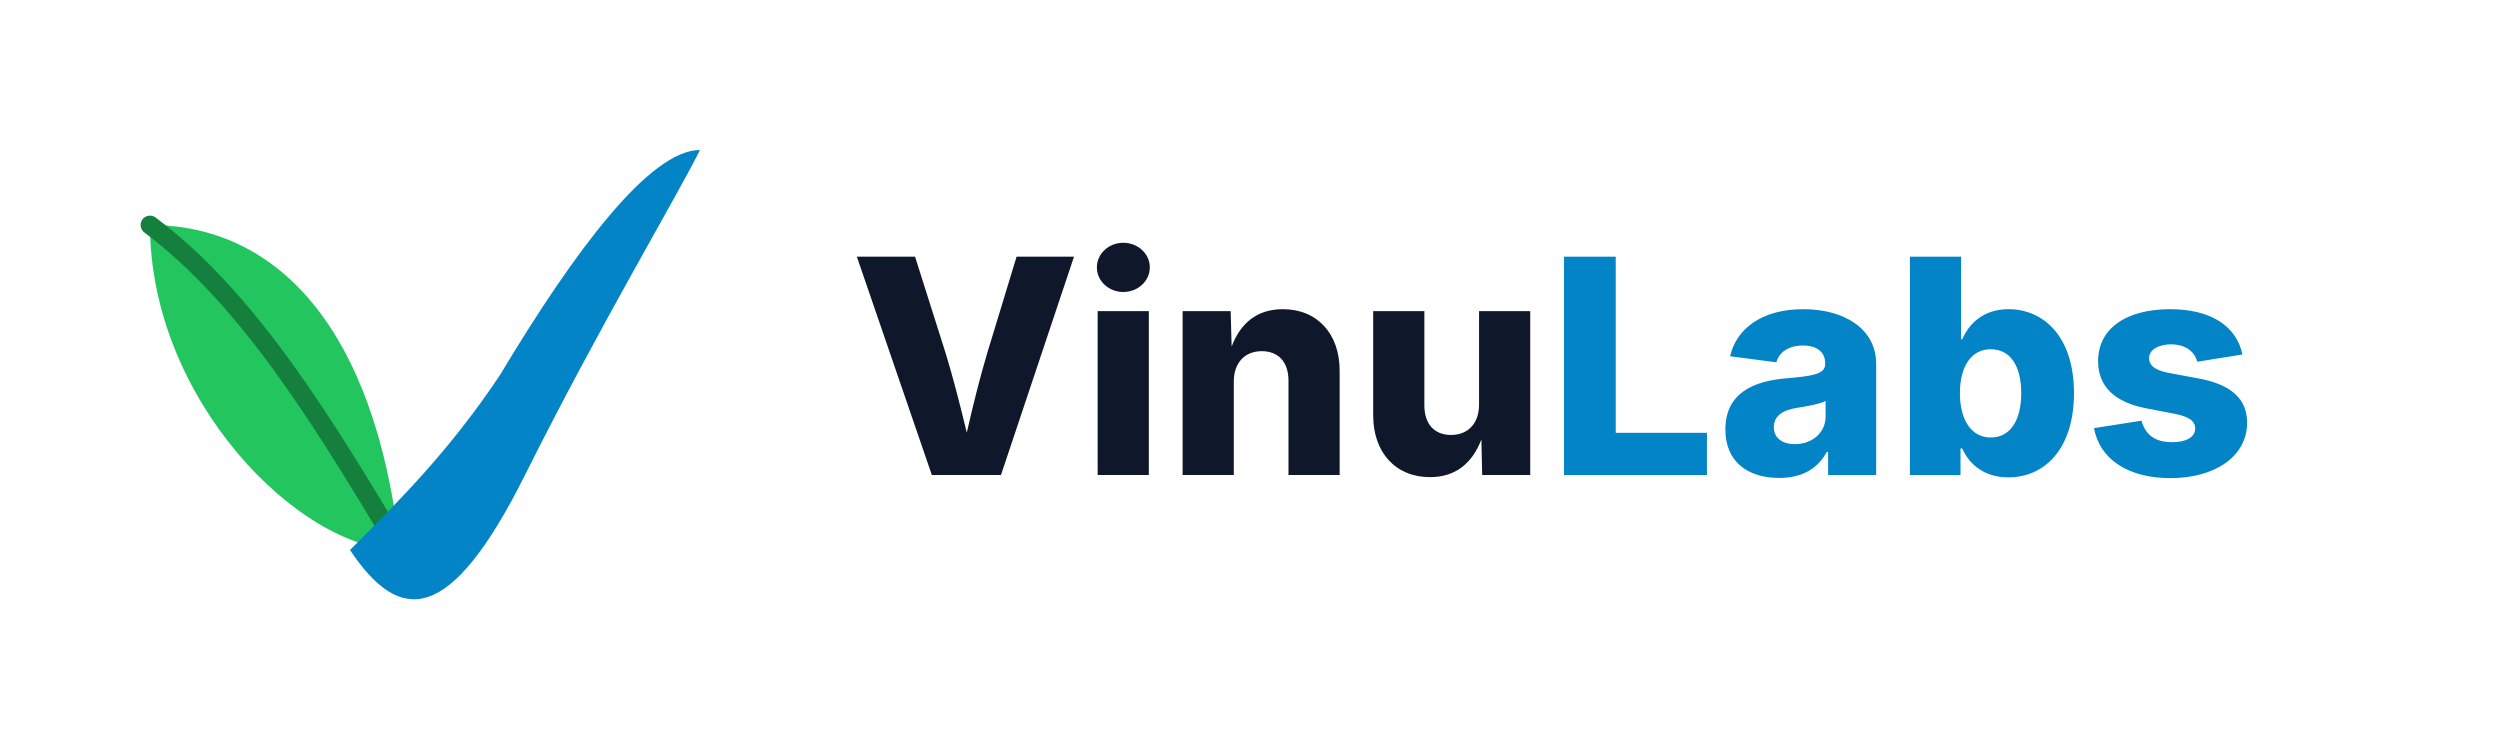
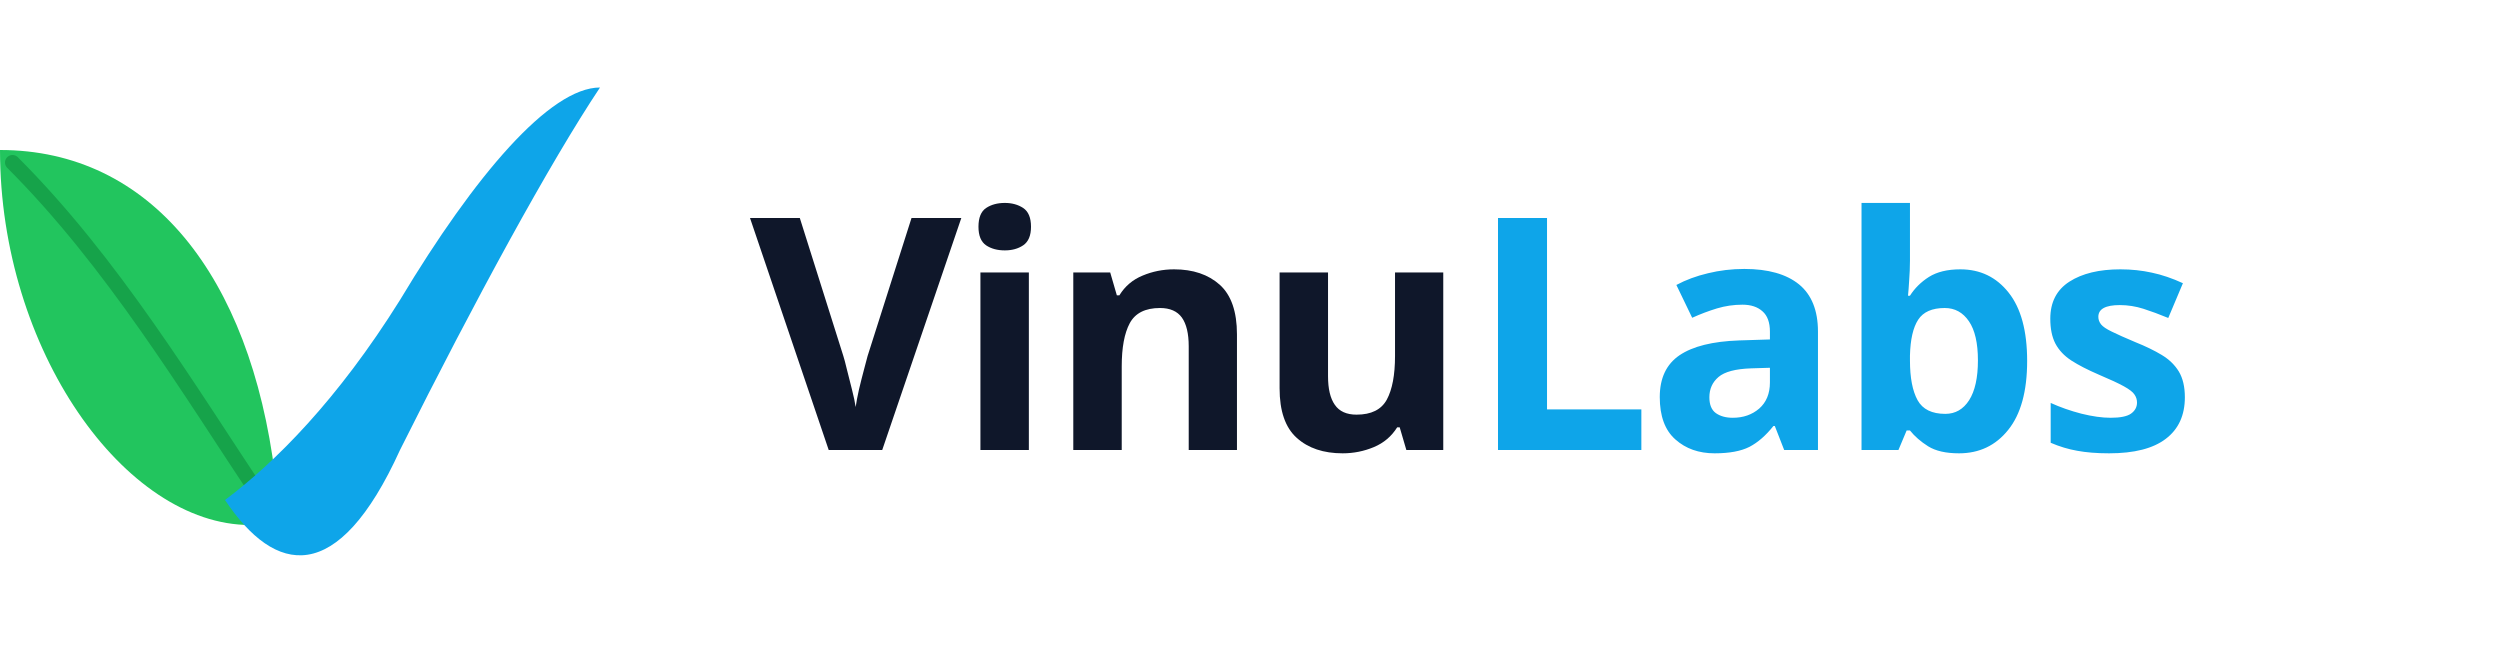
- <svg xmlns="http://www.w3.org/2000/svg" width="200" height="60" viewBox="0 0 200 60" fill="none">
-   <g transform="translate(10, 8)">
-     <path d="M 22 36 C 14 36 2 24 2 10 C 12 10 20 18 22 36 Z" fill="#22c55e" />
-     <path d="M 2 10 C 10 16 16 26 22 36" stroke="#15803d" stroke-width="1.5" stroke-linecap="round" />
-     <path d="M 18 36 C 22 42 26 42 32 30 C 38 18 44 8 46 4 C 42 4 36 12 30 22 C 26 28 22 32 18 36 Z" fill="#0284c7" />
+ <svg xmlns="http://www.w3.org/2000/svg" width="200" height="52" viewBox="0 0 200 52" fill="none">
+   <g transform="translate(0, 4)">
+     <path d="M 20 38 C 10 38 0 24 0 8 C 12 8 20 18 22 34 Z" fill="#22c55e" />
+     <path d="M 1 9 C 9 17 15 27 21 36" stroke="#16a34a" stroke-width="1.2" stroke-linecap="round" fill="none" />
+     <path d="M 18 36 C 22 42 27 43 32 32 C 38 20 44 9 48 3 C 44 3 38 10 32 20 C 27 28 22 33 18 36 Z" fill="#0ea5e9" />
  </g>
-   <text x="68" y="38" font-family="system-ui, -apple-system, sans-serif" font-weight="800" font-size="24" fill="#0f172a">Vinu<tspan fill="#0284c7">Labs</tspan>
+   <text x="60" y="36" font-family="'Segoe UI', system-ui, -apple-system, sans-serif" font-weight="800" font-size="26" letter-spacing="-0.5" fill="#0f172a">Vinu<tspan fill="#0ea5e9">Labs</tspan>
  </text>
</svg>
